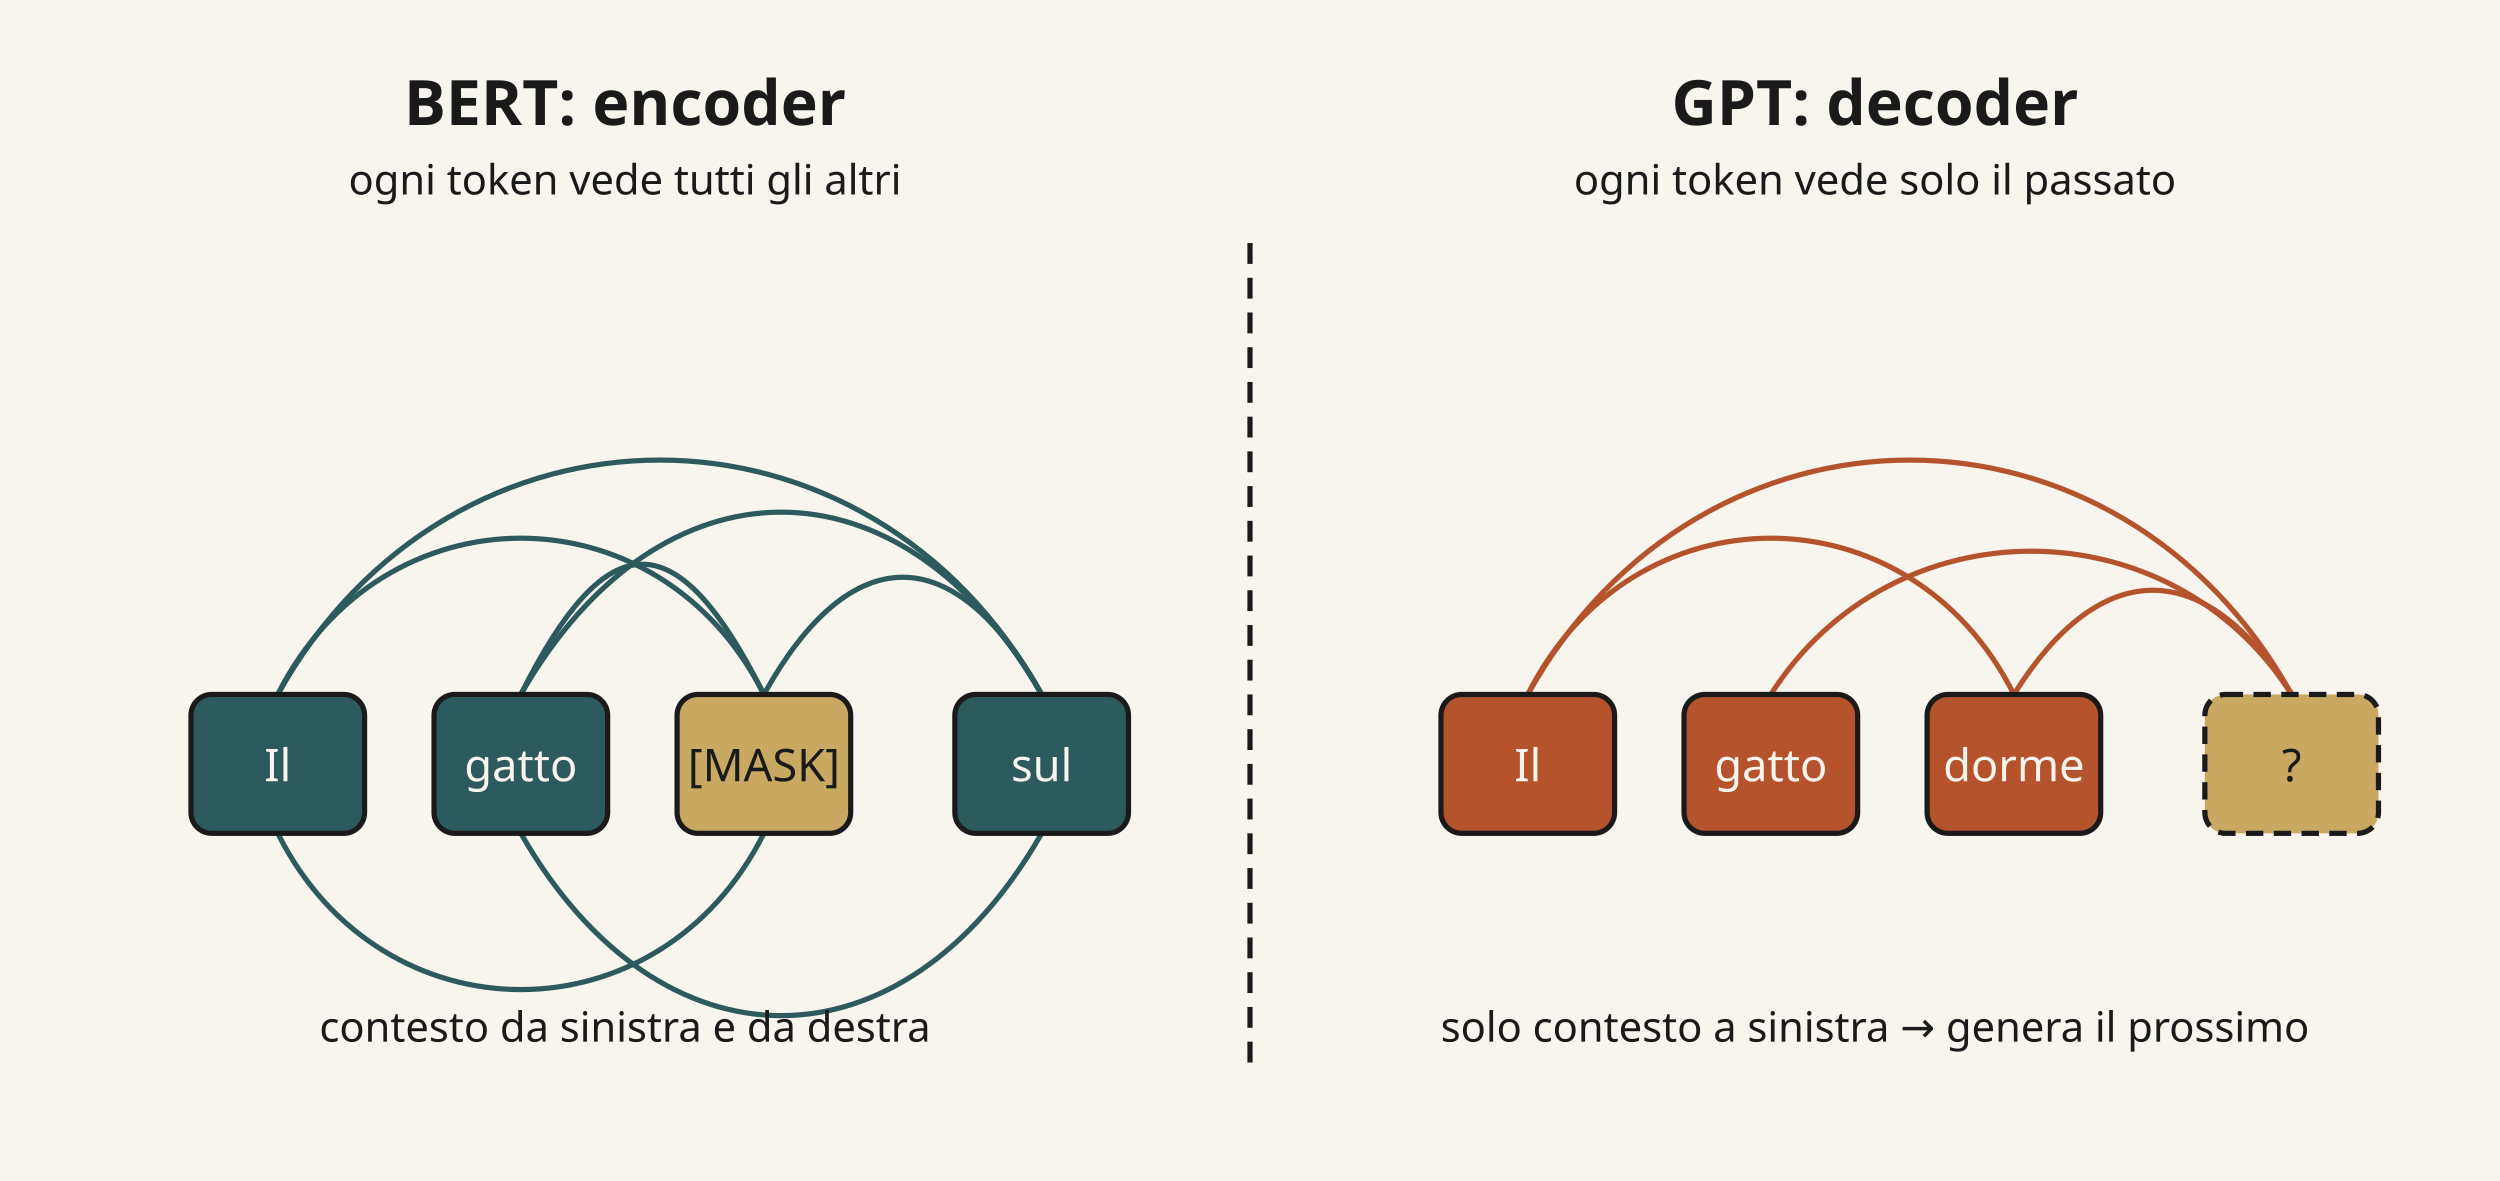
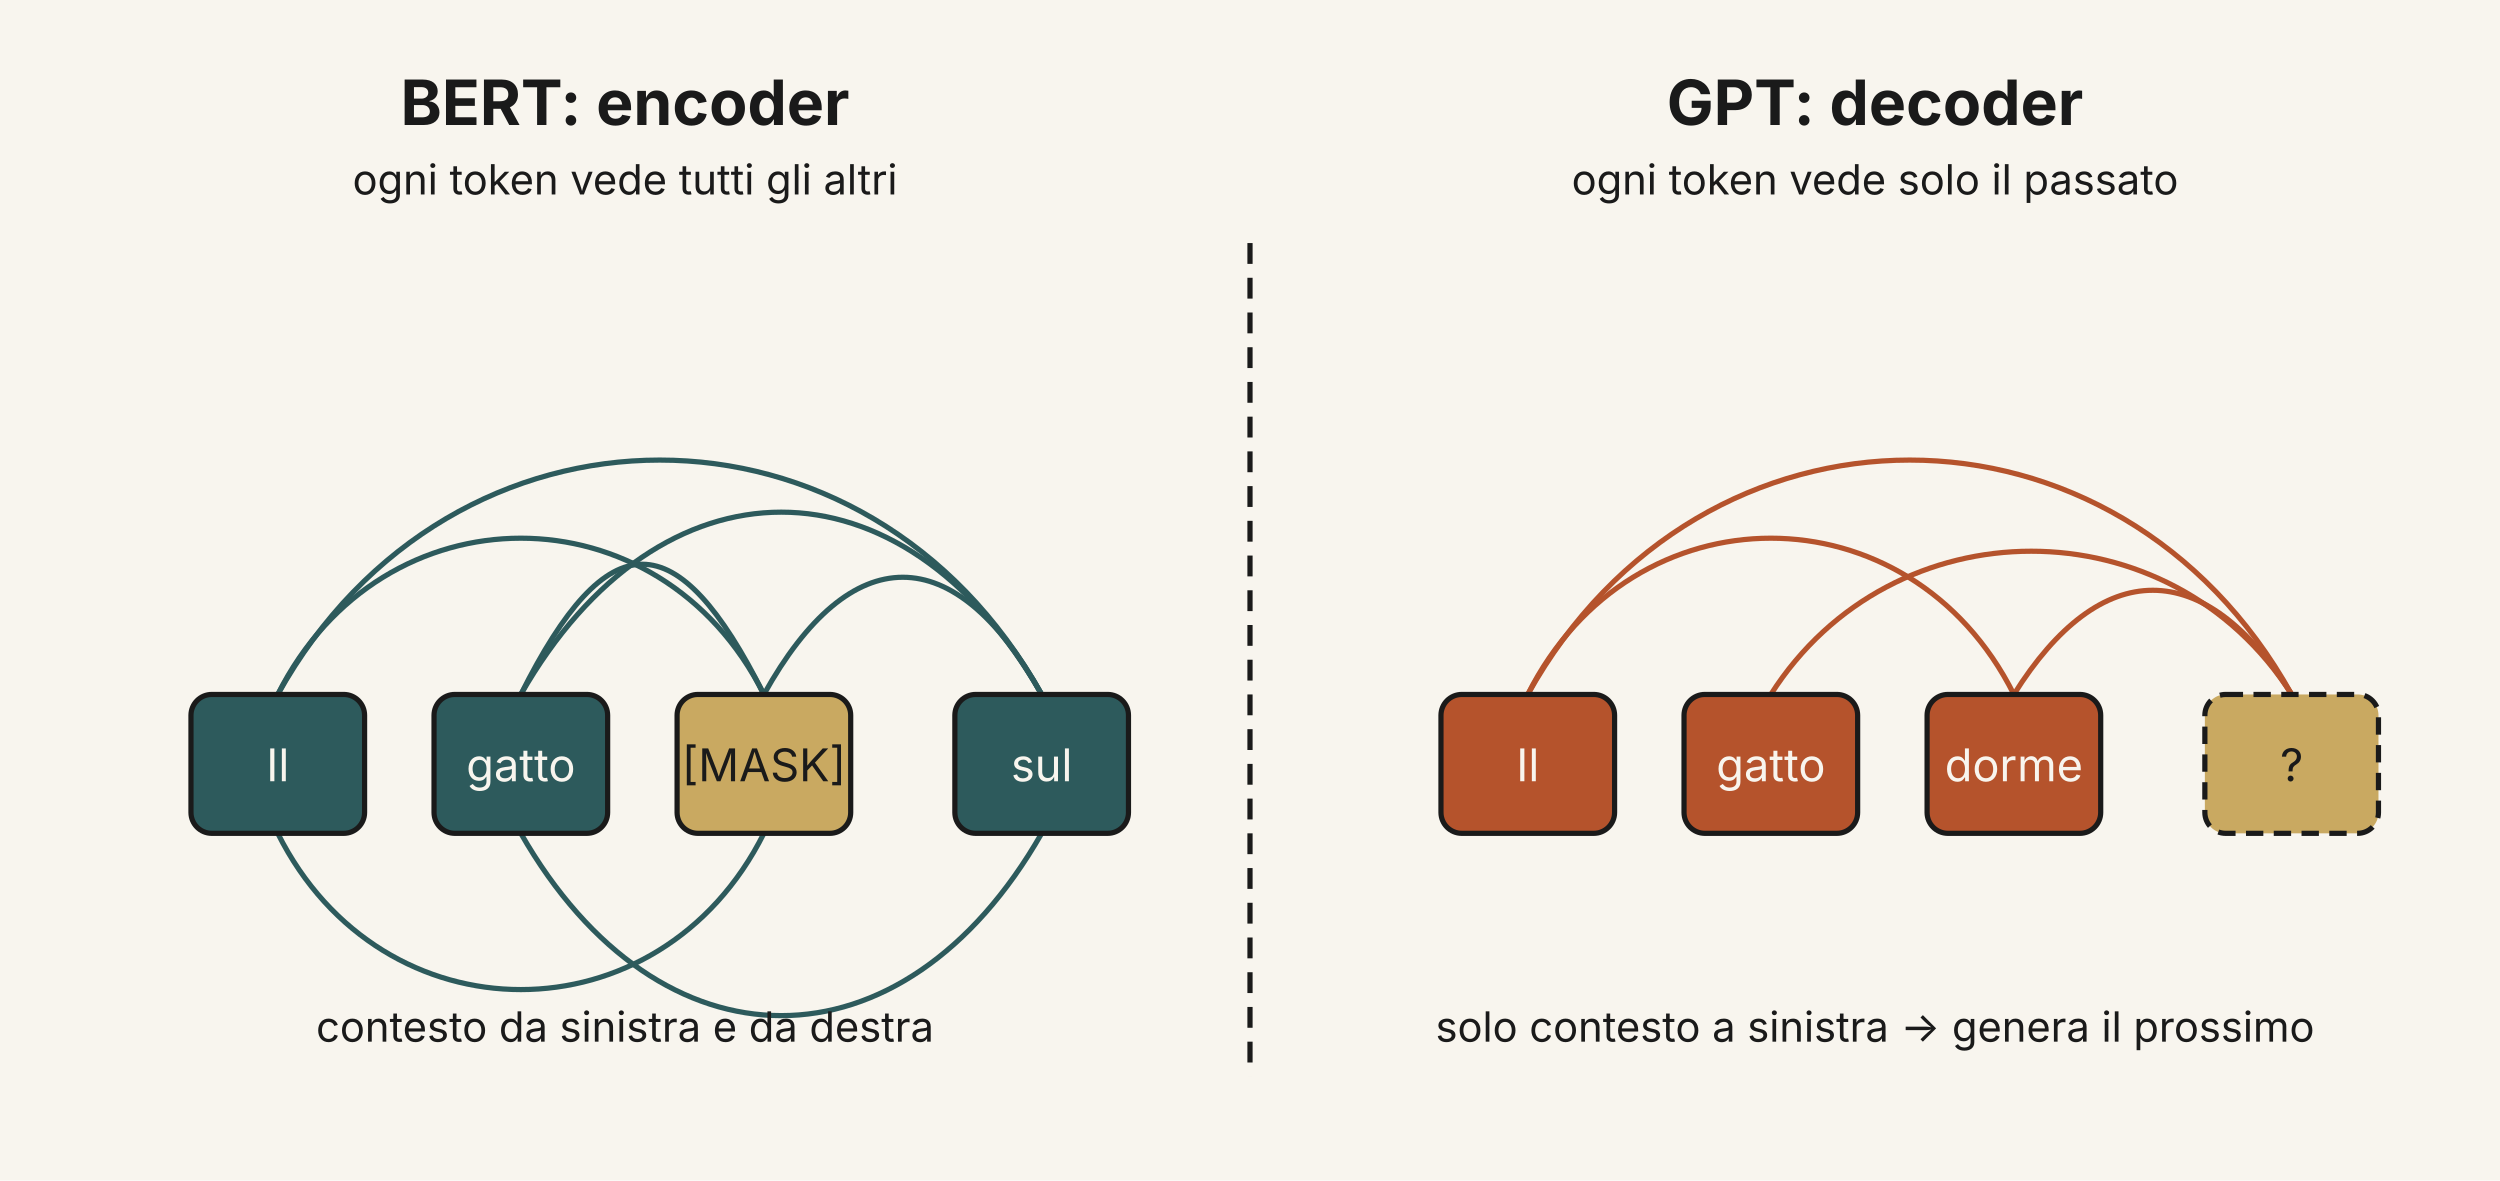
<svg xmlns="http://www.w3.org/2000/svg" viewBox="0 0 720 340" width="100%" role="img" aria-label="Confronto tra attenzione bidirezionale di BERT e attenzione causale di GPT">
  <rect x="0" y="0" width="720" height="340" fill="#F8F5EE" />
-   <text x="180" y="36" text-anchor="middle" font-family="sans-serif" font-size="18" font-weight="bold" fill="#1A1A1A">BERT: encoder</text>
-   <text x="180" y="56" text-anchor="middle" font-family="sans-serif" font-size="12" fill="#1A1A1A">ogni token vede tutti gli altri</text>
+   <text x="180" y="36" text-anchor="middle" font-family="Inter, system-ui, sans-serif" font-size="18" font-weight="bold" fill="#1A1A1A">BERT: encoder</text>
+   <text x="180" y="56" text-anchor="middle" font-family="Inter, system-ui, sans-serif" font-size="12" fill="#1A1A1A">ogni token vede tutti gli altri</text>
  <g stroke="#2D5A5C" stroke-width="1.5" fill="none">
    <path d="M 80 200 C 110 140, 190 140, 220 200" />
    <path d="M 80 200 C 130 110, 250 110, 300 200" />
    <path d="M 150 200 C 175 150, 195 150, 220 200" />
    <path d="M 150 200 C 190 130, 260 130, 300 200" />
    <path d="M 220 200 C 245 155, 275 155, 300 200" />
    <path d="M 80 240 C 110 300, 190 300, 220 240" />
    <path d="M 150 240 C 190 310, 260 310, 300 240" />
  </g>
-   <g font-family="sans-serif" font-size="13" text-anchor="middle">
+   <g font-family="Inter, system-ui, sans-serif" font-size="13" text-anchor="middle">
    <rect x="55" y="200" width="50" height="40" rx="6" fill="#2D5A5C" stroke="#1A1A1A" stroke-width="1.5" />
    <text x="80" y="225" fill="#F8F5EE">Il</text>
    <rect x="125" y="200" width="50" height="40" rx="6" fill="#2D5A5C" stroke="#1A1A1A" stroke-width="1.5" />
    <text x="150" y="225" fill="#F8F5EE">gatto</text>
    <rect x="195" y="200" width="50" height="40" rx="6" fill="#C9A961" stroke="#1A1A1A" stroke-width="1.5" />
    <text x="220" y="225" fill="#1A1A1A">[MASK]</text>
    <rect x="275" y="200" width="50" height="40" rx="6" fill="#2D5A5C" stroke="#1A1A1A" stroke-width="1.5" />
    <text x="300" y="225" fill="#F8F5EE">sul</text>
  </g>
-   <text x="540" y="36" text-anchor="middle" font-family="sans-serif" font-size="18" font-weight="bold" fill="#1A1A1A">GPT: decoder</text>
-   <text x="540" y="56" text-anchor="middle" font-family="sans-serif" font-size="12" fill="#1A1A1A">ogni token vede solo il passato</text>
+   <text x="540" y="36" text-anchor="middle" font-family="Inter, system-ui, sans-serif" font-size="18" font-weight="bold" fill="#1A1A1A">GPT: decoder</text>
+   <text x="540" y="56" text-anchor="middle" font-family="Inter, system-ui, sans-serif" font-size="12" fill="#1A1A1A">ogni token vede solo il passato</text>
  <g stroke="#B5532C" stroke-width="1.5" fill="none">
    <path d="M 440 200 C 470 140, 550 140, 580 200" />
    <path d="M 440 200 C 490 110, 610 110, 660 200" />
    <path d="M 510 200 C 545 145, 625 145, 660 200" />
    <path d="M 580 200 C 605 160, 635 160, 660 200" />
  </g>
-   <g font-family="sans-serif" font-size="13" text-anchor="middle">
+   <g font-family="Inter, system-ui, sans-serif" font-size="13" text-anchor="middle">
    <rect x="415" y="200" width="50" height="40" rx="6" fill="#B5532C" stroke="#1A1A1A" stroke-width="1.5" />
    <text x="440" y="225" fill="#F8F5EE">Il</text>
    <rect x="485" y="200" width="50" height="40" rx="6" fill="#B5532C" stroke="#1A1A1A" stroke-width="1.5" />
    <text x="510" y="225" fill="#F8F5EE">gatto</text>
    <rect x="555" y="200" width="50" height="40" rx="6" fill="#B5532C" stroke="#1A1A1A" stroke-width="1.5" />
    <text x="580" y="225" fill="#F8F5EE">dorme</text>
    <rect x="635" y="200" width="50" height="40" rx="6" fill="#C9A961" stroke="#1A1A1A" stroke-width="1.5" stroke-dasharray="5 3" />
    <text x="660" y="225" fill="#1A1A1A">?</text>
  </g>
-   <text x="180" y="300" text-anchor="middle" font-family="sans-serif" font-size="12" fill="#1A1A1A">contesto da sinistra e da destra</text>
-   <text x="540" y="300" text-anchor="middle" font-family="sans-serif" font-size="12" fill="#1A1A1A">solo contesto a sinistra → genera il prossimo</text>
+   <text x="180" y="300" text-anchor="middle" font-family="Inter, system-ui, sans-serif" font-size="12" fill="#1A1A1A">contesto da sinistra e da destra</text>
+   <text x="540" y="300" text-anchor="middle" font-family="Inter, system-ui, sans-serif" font-size="12" fill="#1A1A1A">solo contesto a sinistra → genera il prossimo</text>
  <line x1="360" y1="70" x2="360" y2="310" stroke="#1A1A1A" stroke-width="1.5" stroke-dasharray="6 4" />
</svg>
